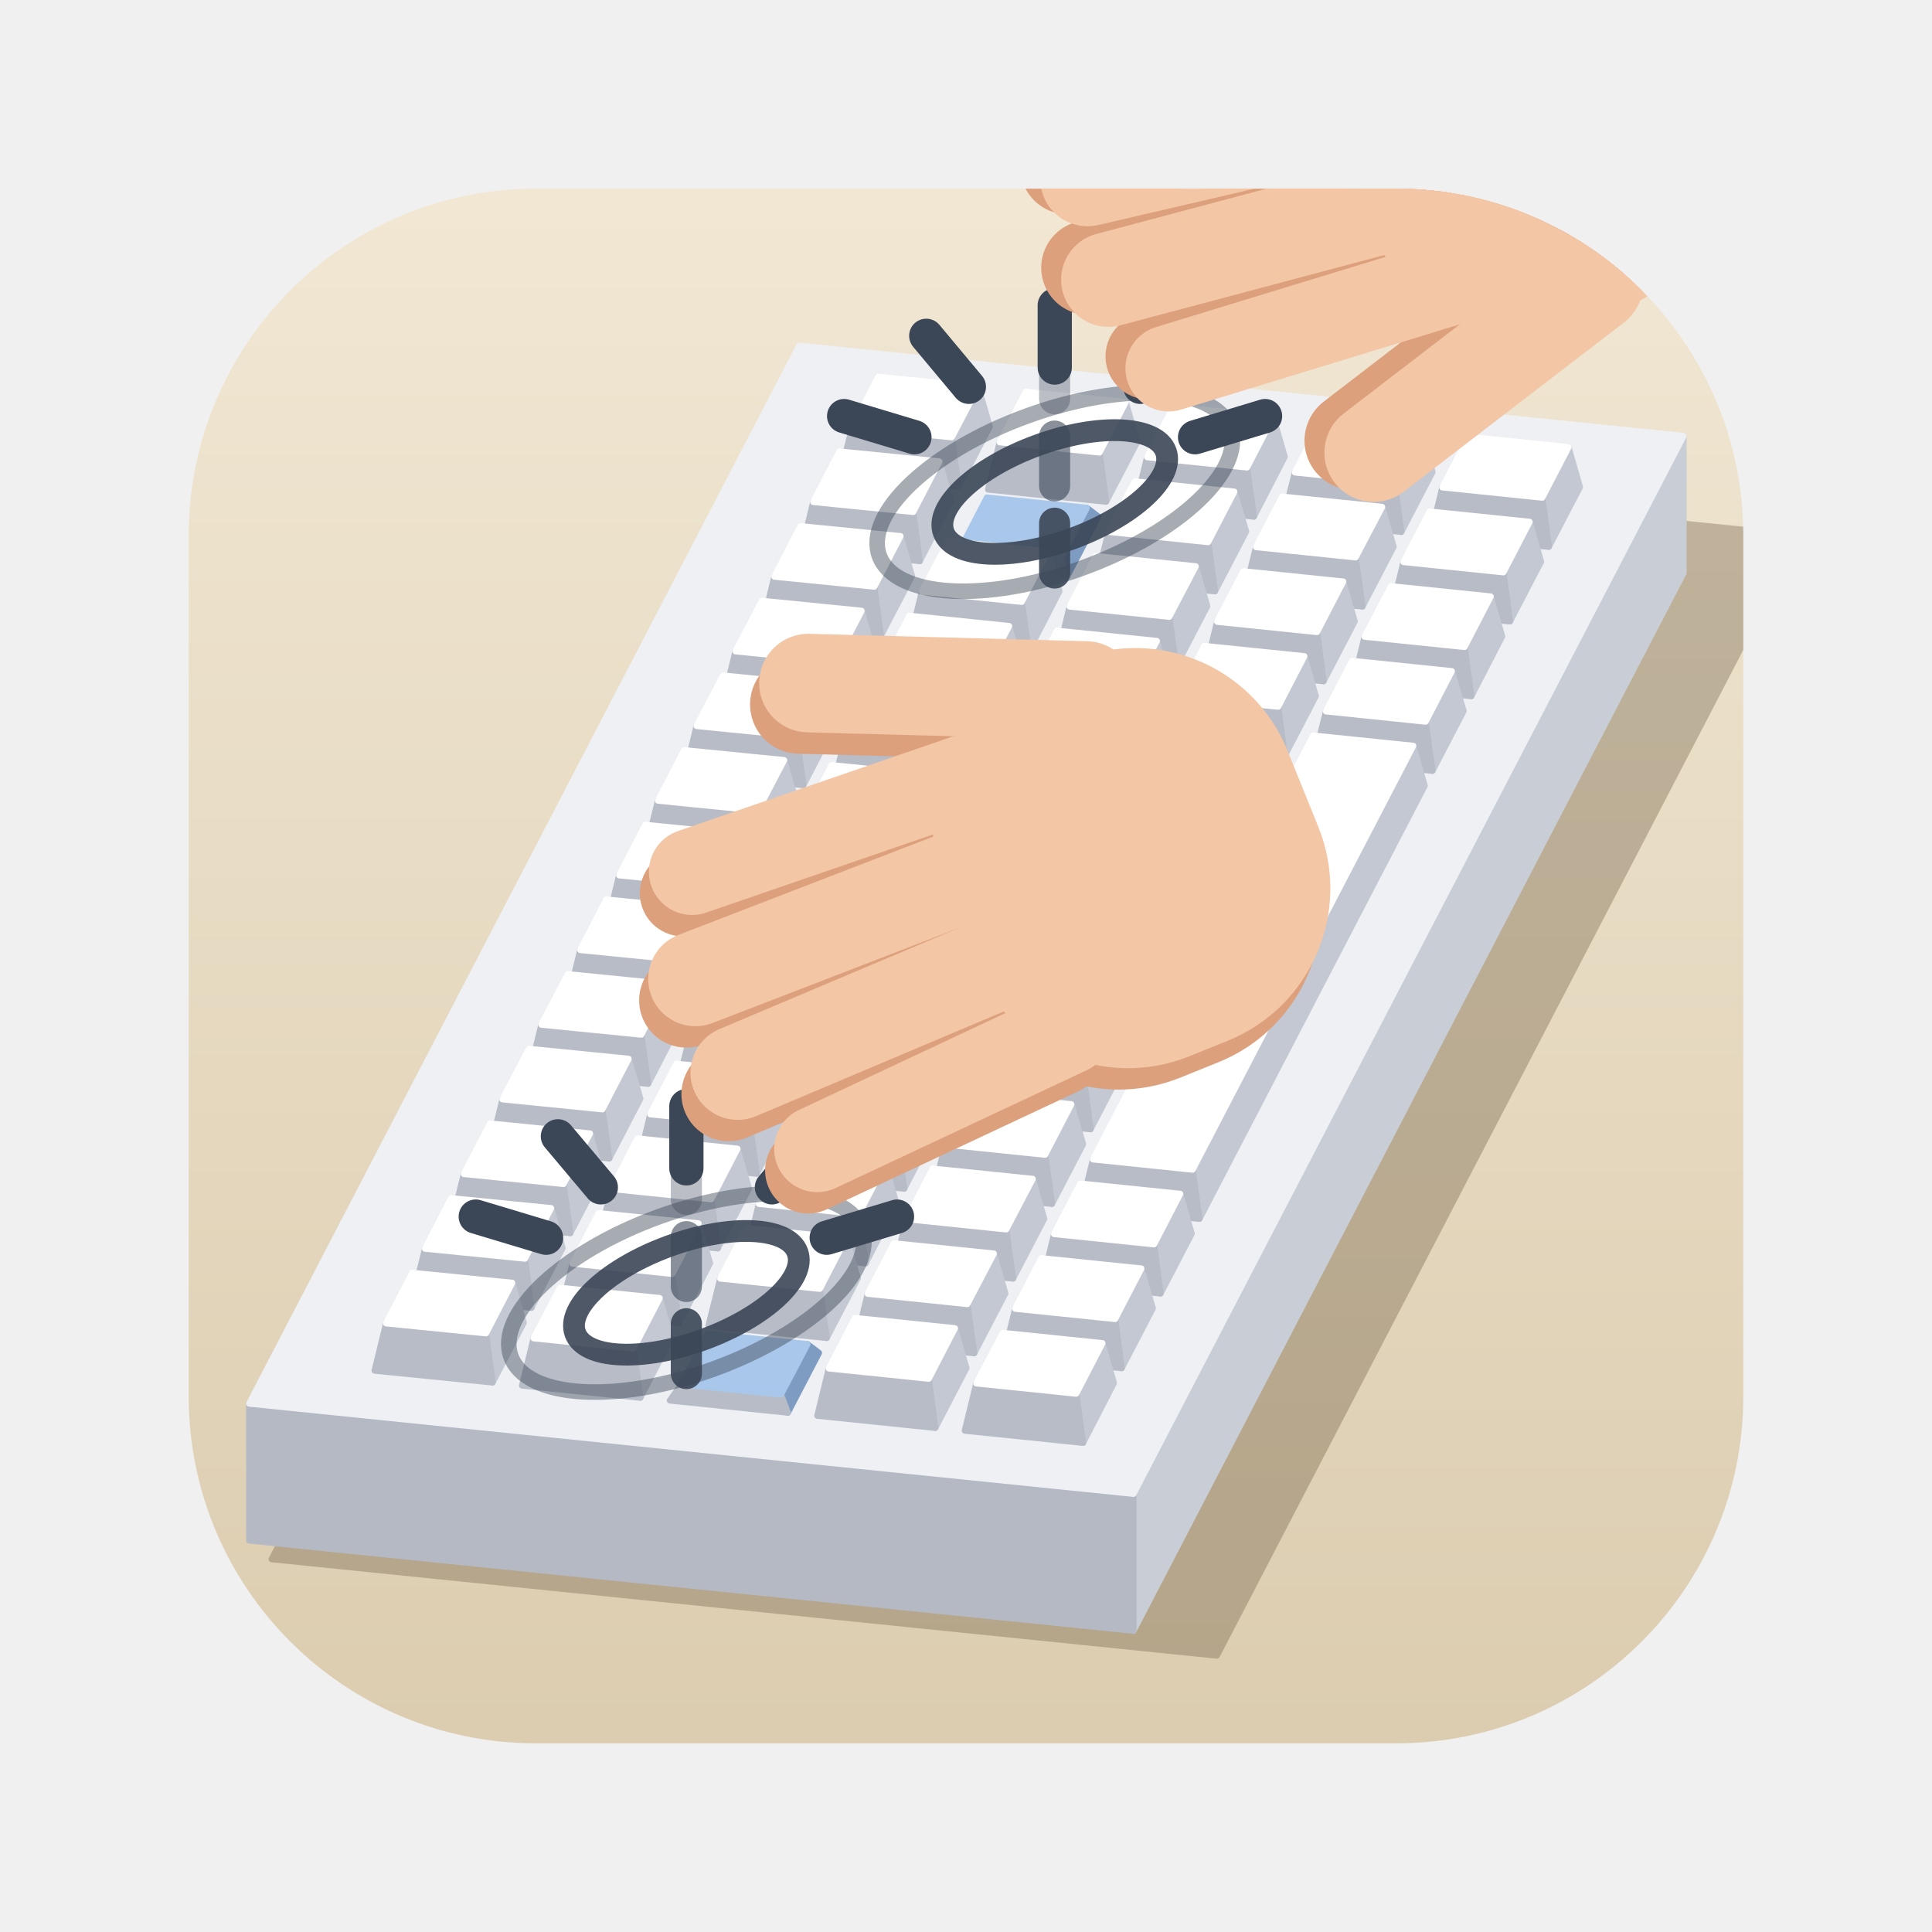
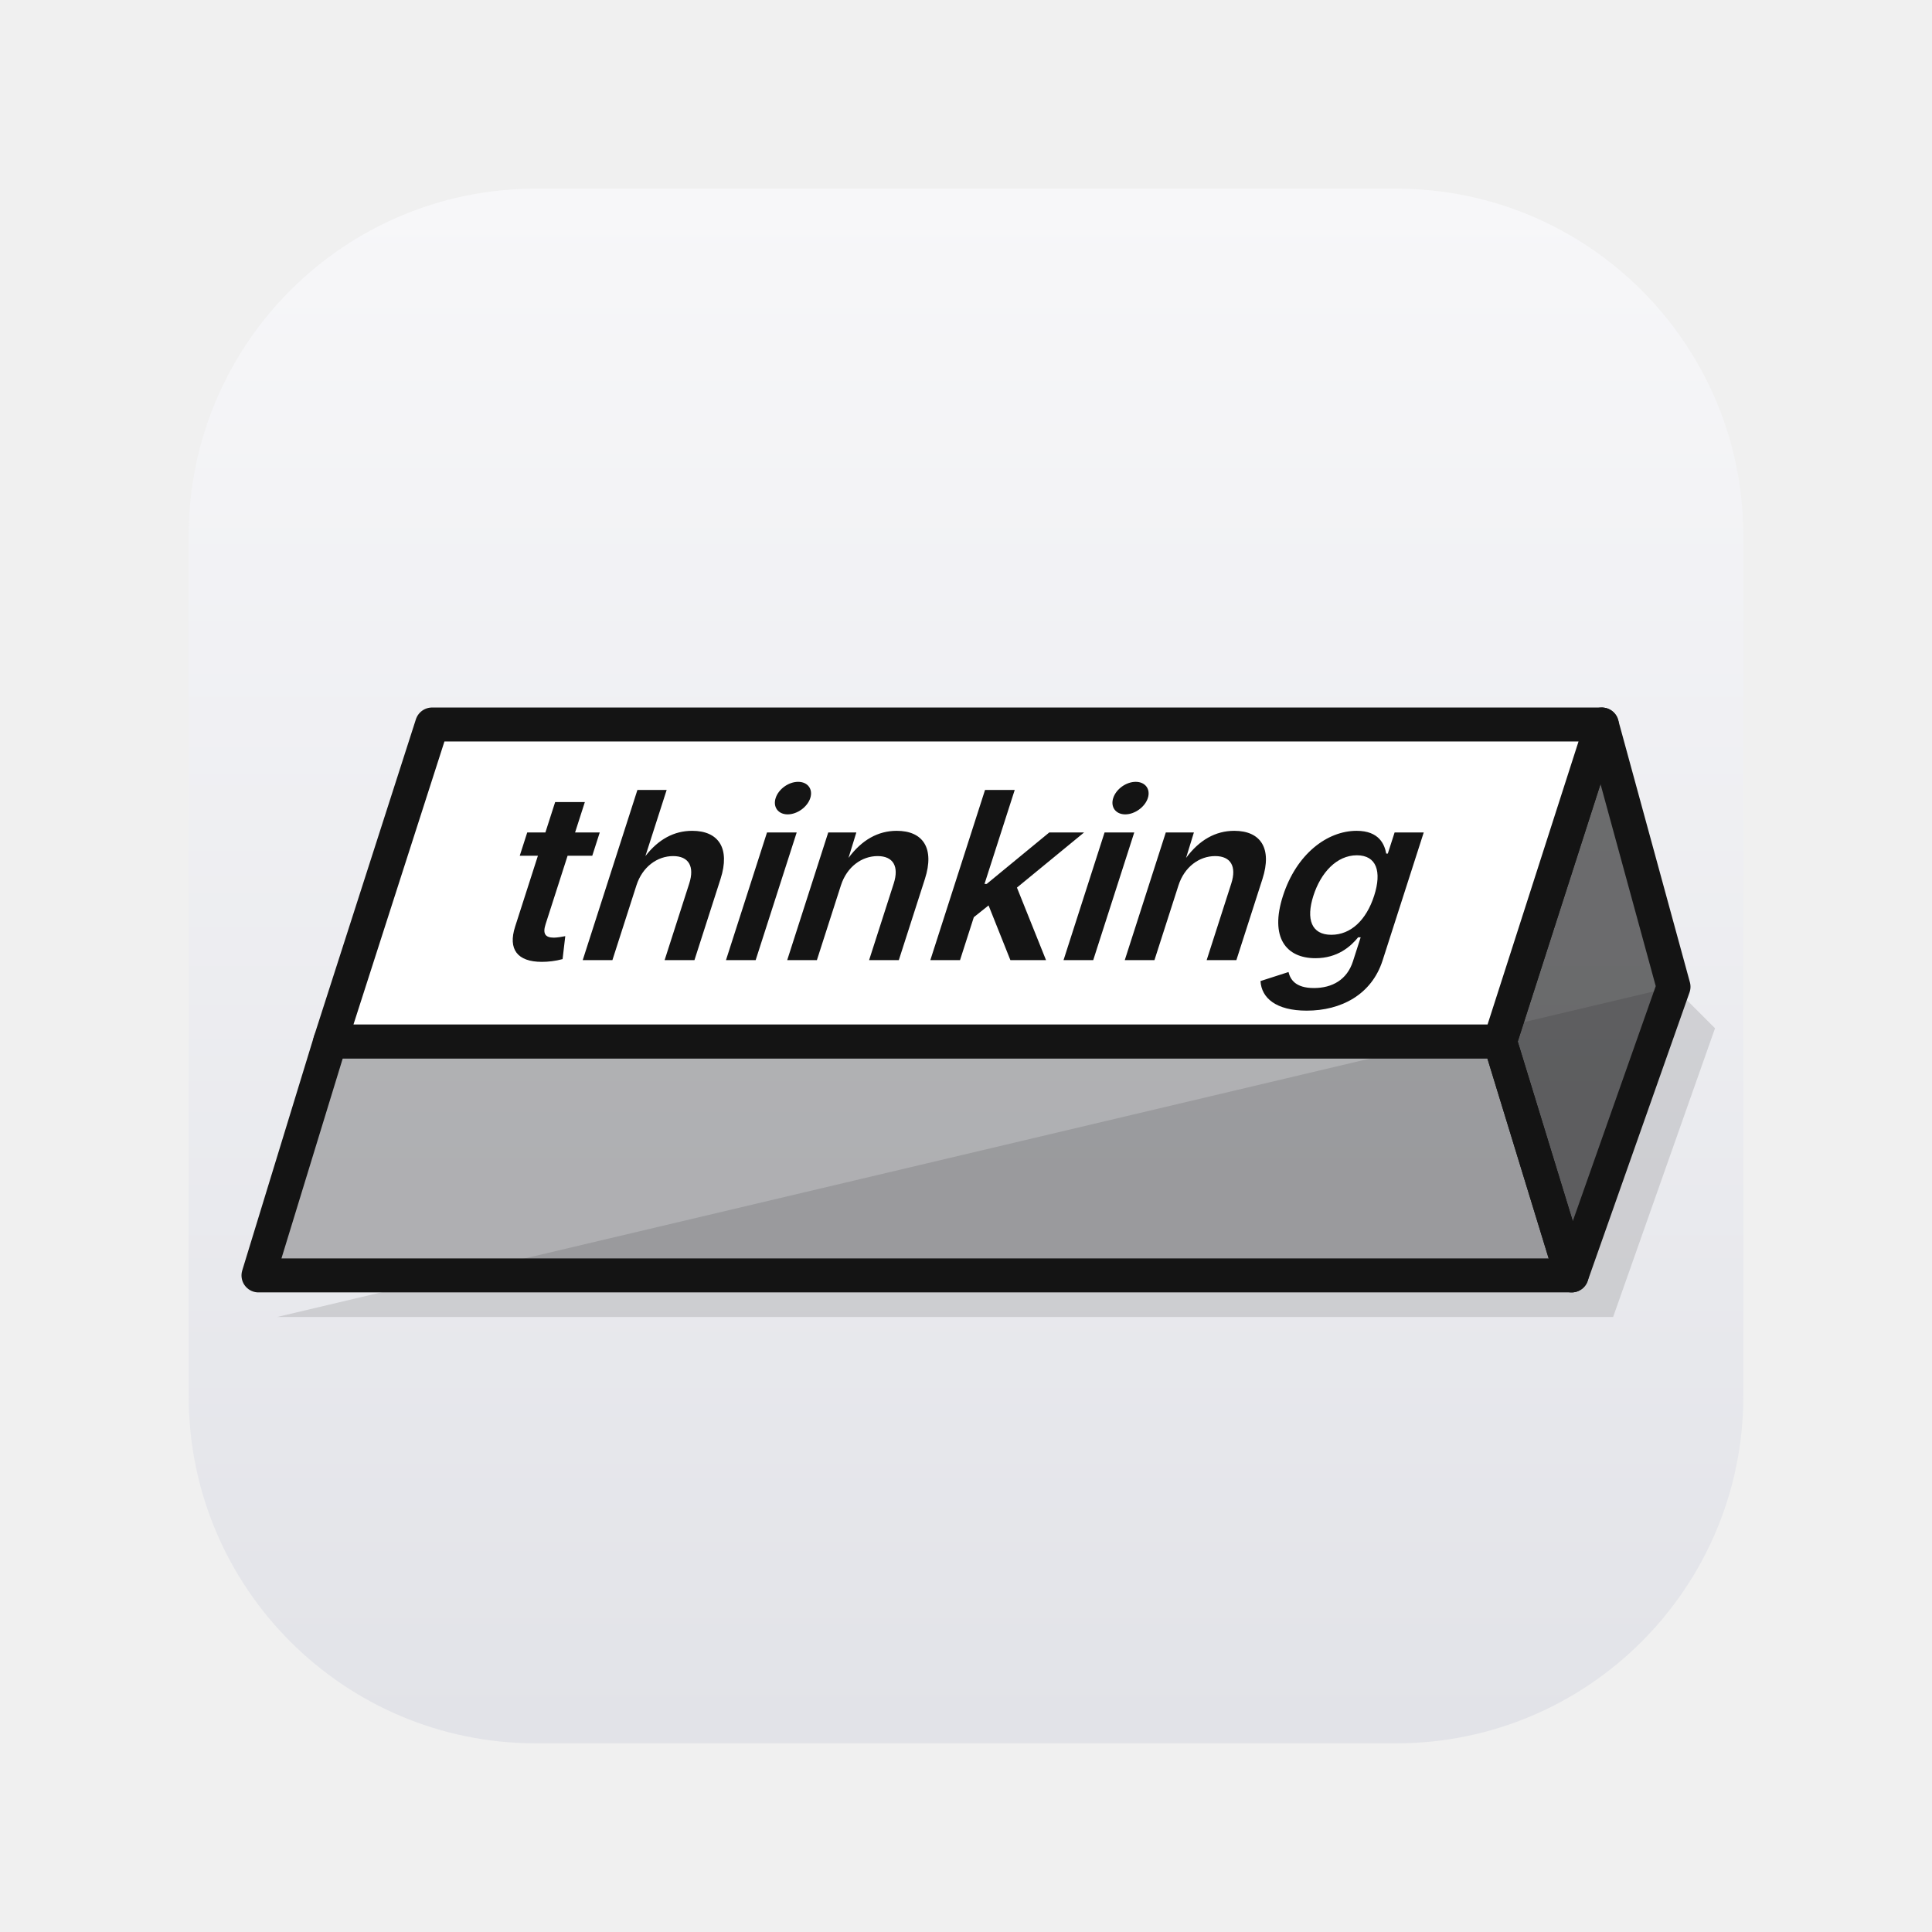
<svg xmlns="http://www.w3.org/2000/svg" viewBox="0 0 1024 1024" width="1024" height="1024">
  <defs>
    <linearGradient id="bg" x1="0" y1="0" x2="0" y2="1">
-       <stop offset="0" stop-color="#F1E7D3" />
-       <stop offset="1" stop-color="#DCCDB0" />
+       <stop offset="0" stop-color="#F7F7F9" />
+       <stop offset="1" stop-color="#E2E3E8" />
    </linearGradient>
    <clipPath id="sq">
      <rect x="100" y="100" width="824" height="824" rx="184" />
    </clipPath>
  </defs>
  <rect x="100" y="100" width="824" height="824" rx="184" fill="url(#bg)" />
  <g clip-path="url(#sq)">
-     <g transform="translate(-454.6 -454.9) scale(1.649)">
-       <polygon points="666.8,808.0 854.0,448.0 550.2,417.0 363.0,777.0" fill="#6B5A3E" stroke="#6B5A3E" stroke-width="2" stroke-linejoin="round" opacity="0.35" />
-       <polygon points="640.0,800.0 816.8,460.0 816.8,416.0 640.0,756.0" fill="#C9CDD6" stroke="#C9CDD6" stroke-width="2" stroke-linejoin="round" />
-       <polygon points="640.0,800.0 355.8,771.0 355.8,727.0 640.0,756.0" fill="#B4B9C4" stroke="#B4B9C4" stroke-width="2" stroke-linejoin="round" />
-       <polygon points="640.0,756.0 816.8,416.0 532.6,387.0 355.8,727.0" fill="#EEF0F4" stroke="#EEF0F4" stroke-width="2" stroke-linejoin="round" />
-       <polygon points="583.8,432.2 593.8,413.0 590.1,400.2 581.6,416.4" fill="#C3C8D2" stroke="#C3C8D2" stroke-width="2" stroke-linejoin="round" />
-       <polygon points="583.8,432.2 545.8,428.4 549.6,413.2 581.6,416.4" fill="#B7BCC7" stroke="#B7BCC7" stroke-width="2" stroke-linejoin="round" />
-       <polygon points="581.6,416.4 590.1,400.2 558.0,397.0 549.6,413.2" fill="#FFFFFF" stroke="#FFFFFF" stroke-width="2" stroke-linejoin="round" />
-       <polygon points="631.2,437.1 641.2,417.9 637.5,405.1 629.1,421.3" fill="#C3C8D2" stroke="#C3C8D2" stroke-width="2" stroke-linejoin="round" />
-       <polygon points="631.2,437.1 593.3,433.2 597.0,418.0 629.1,421.3" fill="#B7BCC7" stroke="#B7BCC7" stroke-width="2" stroke-linejoin="round" />
-       <polygon points="629.1,421.3 637.5,405.1 605.4,401.8 597.0,418.0" fill="#FFFFFF" stroke="#FFFFFF" stroke-width="2" stroke-linejoin="round" />
-       <polygon points="678.7,441.9 688.6,422.7 684.9,409.9 676.5,426.1" fill="#C3C8D2" stroke="#C3C8D2" stroke-width="2" stroke-linejoin="round" />
-       <polygon points="678.7,441.9 640.7,438.0 644.4,422.8 676.5,426.1" fill="#B7BCC7" stroke="#B7BCC7" stroke-width="2" stroke-linejoin="round" />
-       <polygon points="676.5,426.1 684.9,409.9 652.9,406.6 644.4,422.8" fill="#FFFFFF" stroke="#FFFFFF" stroke-width="2" stroke-linejoin="round" />
-       <polygon points="726.1,446.8 736.1,427.6 732.4,414.8 723.9,431.0" fill="#C3C8D2" stroke="#C3C8D2" stroke-width="2" stroke-linejoin="round" />
-       <polygon points="726.1,446.8 688.1,442.9 691.9,427.7 723.9,431.0" fill="#B7BCC7" stroke="#B7BCC7" stroke-width="2" stroke-linejoin="round" />
-       <polygon points="723.9,431.0 732.4,414.8 700.3,411.5 691.9,427.7" fill="#FFFFFF" stroke="#FFFFFF" stroke-width="2" stroke-linejoin="round" />
-       <polygon points="773.5,451.6 783.5,432.4 779.8,419.6 771.4,435.8" fill="#C3C8D2" stroke="#C3C8D2" stroke-width="2" stroke-linejoin="round" />
-       <polygon points="773.5,451.6 735.6,447.7 739.3,432.5 771.4,435.8" fill="#B7BCC7" stroke="#B7BCC7" stroke-width="2" stroke-linejoin="round" />
-       <polygon points="771.4,435.8 779.8,419.6 747.7,416.3 739.3,432.5" fill="#FFFFFF" stroke="#FFFFFF" stroke-width="2" stroke-linejoin="round" />
-       <polygon points="571.3,456.2 581.3,437.0 577.6,424.2 569.2,440.4" fill="#C3C8D2" stroke="#C3C8D2" stroke-width="2" stroke-linejoin="round" />
-       <polygon points="571.3,456.2 533.4,452.4 537.1,437.2 569.2,440.4" fill="#B7BCC7" stroke="#B7BCC7" stroke-width="2" stroke-linejoin="round" />
-       <polygon points="569.2,440.4 577.6,424.2 545.5,421.0 537.1,437.2" fill="#FFFFFF" stroke="#FFFFFF" stroke-width="2" stroke-linejoin="round" />
-       <polygon points="618.7,461.1 628.7,441.9 625.0,439.1 616.6,455.3" fill="#7E9CC2" stroke="#7E9CC2" stroke-width="2" stroke-linejoin="round" />
-       <polygon points="618.7,461.1 580.8,457.2 584.5,452.0 616.6,455.3" fill="#B7BCC7" stroke="#B7BCC7" stroke-width="2" stroke-linejoin="round" />
-       <polygon points="616.6,455.3 625.0,439.1 592.9,435.8 584.5,452.0" fill="#A9C7EA" stroke="#A9C7EA" stroke-width="2" stroke-linejoin="round" />
-       <polygon points="666.2,465.9 676.2,446.7 672.4,433.9 664.0,450.1" fill="#C3C8D2" stroke="#C3C8D2" stroke-width="2" stroke-linejoin="round" />
-       <polygon points="666.2,465.9 628.2,462.0 632.0,446.8 664.0,450.1" fill="#B7BCC7" stroke="#B7BCC7" stroke-width="2" stroke-linejoin="round" />
-       <polygon points="664.0,450.1 672.4,433.9 640.4,430.6 632.0,446.8" fill="#FFFFFF" stroke="#FFFFFF" stroke-width="2" stroke-linejoin="round" />
-       <polygon points="713.6,470.8 723.6,451.6 719.9,438.8 711.4,455.0" fill="#C3C8D2" stroke="#C3C8D2" stroke-width="2" stroke-linejoin="round" />
-       <polygon points="713.6,470.8 675.7,466.9 679.4,451.7 711.4,455.0" fill="#B7BCC7" stroke="#B7BCC7" stroke-width="2" stroke-linejoin="round" />
-       <polygon points="711.4,455.0 719.9,438.8 687.8,435.5 679.4,451.7" fill="#FFFFFF" stroke="#FFFFFF" stroke-width="2" stroke-linejoin="round" />
-       <polygon points="761.0,475.6 771.0,456.4 767.3,443.6 758.9,459.8" fill="#C3C8D2" stroke="#C3C8D2" stroke-width="2" stroke-linejoin="round" />
-       <polygon points="761.0,475.6 723.1,471.7 726.8,456.5 758.9,459.8" fill="#B7BCC7" stroke="#B7BCC7" stroke-width="2" stroke-linejoin="round" />
-       <polygon points="758.9,459.8 767.3,443.6 735.2,440.3 726.8,456.5" fill="#FFFFFF" stroke="#FFFFFF" stroke-width="2" stroke-linejoin="round" />
-       <polygon points="558.8,480.2 568.8,461.0 565.1,448.2 556.7,464.4" fill="#C3C8D2" stroke="#C3C8D2" stroke-width="2" stroke-linejoin="round" />
-       <polygon points="558.8,480.2 520.9,476.4 524.6,461.2 556.7,464.4" fill="#B7BCC7" stroke="#B7BCC7" stroke-width="2" stroke-linejoin="round" />
-       <polygon points="556.7,464.4 565.1,448.2 533.0,445.0 524.6,461.2" fill="#FFFFFF" stroke="#FFFFFF" stroke-width="2" stroke-linejoin="round" />
-       <polygon points="606.3,485.1 616.2,465.9 612.5,453.1 604.1,469.3" fill="#C3C8D2" stroke="#C3C8D2" stroke-width="2" stroke-linejoin="round" />
-       <polygon points="606.3,485.1 568.3,481.2 572.0,466.0 604.1,469.3" fill="#B7BCC7" stroke="#B7BCC7" stroke-width="2" stroke-linejoin="round" />
-       <polygon points="604.1,469.3 612.5,453.1 580.5,449.8 572.0,466.0" fill="#FFFFFF" stroke="#FFFFFF" stroke-width="2" stroke-linejoin="round" />
-       <polygon points="653.7,489.9 663.7,470.7 660.0,457.9 651.5,474.1" fill="#C3C8D2" stroke="#C3C8D2" stroke-width="2" stroke-linejoin="round" />
-       <polygon points="653.7,489.9 615.8,486.0 619.5,470.8 651.5,474.1" fill="#B7BCC7" stroke="#B7BCC7" stroke-width="2" stroke-linejoin="round" />
-       <polygon points="651.5,474.1 660.0,457.9 627.9,454.6 619.5,470.8" fill="#FFFFFF" stroke="#FFFFFF" stroke-width="2" stroke-linejoin="round" />
-       <polygon points="701.1,494.8 711.1,475.6 707.4,462.8 699.0,479.0" fill="#C3C8D2" stroke="#C3C8D2" stroke-width="2" stroke-linejoin="round" />
-       <polygon points="701.1,494.8 663.2,490.9 666.9,475.7 699.0,479.0" fill="#B7BCC7" stroke="#B7BCC7" stroke-width="2" stroke-linejoin="round" />
-       <polygon points="699.0,479.0 707.4,462.8 675.3,459.5 666.9,475.7" fill="#FFFFFF" stroke="#FFFFFF" stroke-width="2" stroke-linejoin="round" />
-       <polygon points="748.6,499.6 758.5,480.4 754.8,467.6 746.4,483.8" fill="#C3C8D2" stroke="#C3C8D2" stroke-width="2" stroke-linejoin="round" />
-       <polygon points="748.6,499.6 710.6,495.7 714.3,480.5 746.4,483.8" fill="#B7BCC7" stroke="#B7BCC7" stroke-width="2" stroke-linejoin="round" />
-       <polygon points="746.4,483.8 754.8,467.6 722.8,464.3 714.3,480.5" fill="#FFFFFF" stroke="#FFFFFF" stroke-width="2" stroke-linejoin="round" />
-       <polygon points="546.4,504.2 556.3,485.0 552.6,472.2 544.2,488.4" fill="#C3C8D2" stroke="#C3C8D2" stroke-width="2" stroke-linejoin="round" />
-       <polygon points="546.4,504.2 508.4,500.4 512.1,485.2 544.2,488.4" fill="#B7BCC7" stroke="#B7BCC7" stroke-width="2" stroke-linejoin="round" />
-       <polygon points="544.2,488.4 552.6,472.2 520.6,469.0 512.1,485.2" fill="#FFFFFF" stroke="#FFFFFF" stroke-width="2" stroke-linejoin="round" />
-       <polygon points="593.8,509.1 603.8,489.9 600.0,477.1 591.6,493.3" fill="#C3C8D2" stroke="#C3C8D2" stroke-width="2" stroke-linejoin="round" />
-       <polygon points="593.8,509.1 555.8,505.2 559.6,490.0 591.6,493.3" fill="#B7BCC7" stroke="#B7BCC7" stroke-width="2" stroke-linejoin="round" />
-       <polygon points="591.6,493.3 600.0,477.1 568.0,473.8 559.6,490.0" fill="#FFFFFF" stroke="#FFFFFF" stroke-width="2" stroke-linejoin="round" />
-       <polygon points="641.2,513.9 651.2,494.7 647.5,481.9 639.1,498.1" fill="#C3C8D2" stroke="#C3C8D2" stroke-width="2" stroke-linejoin="round" />
-       <polygon points="641.2,513.9 603.3,510.0 607.0,494.8 639.1,498.1" fill="#B7BCC7" stroke="#B7BCC7" stroke-width="2" stroke-linejoin="round" />
-       <polygon points="639.1,498.1 647.5,481.9 615.4,478.6 607.0,494.8" fill="#FFFFFF" stroke="#FFFFFF" stroke-width="2" stroke-linejoin="round" />
-       <polygon points="688.6,518.8 698.6,499.6 694.9,486.8 686.5,503.0" fill="#C3C8D2" stroke="#C3C8D2" stroke-width="2" stroke-linejoin="round" />
-       <polygon points="688.6,518.8 650.7,514.9 654.4,499.7 686.5,503.0" fill="#B7BCC7" stroke="#B7BCC7" stroke-width="2" stroke-linejoin="round" />
-       <polygon points="686.5,503.0 694.9,486.8 662.8,483.5 654.4,499.7" fill="#FFFFFF" stroke="#FFFFFF" stroke-width="2" stroke-linejoin="round" />
-       <polygon points="736.1,523.6 746.1,504.4 742.3,491.6 733.9,507.8" fill="#C3C8D2" stroke="#C3C8D2" stroke-width="2" stroke-linejoin="round" />
-       <polygon points="736.1,523.6 698.1,519.7 701.9,504.5 733.9,507.8" fill="#B7BCC7" stroke="#B7BCC7" stroke-width="2" stroke-linejoin="round" />
-       <polygon points="733.9,507.8 742.3,491.6 710.3,488.3 701.9,504.5" fill="#FFFFFF" stroke="#FFFFFF" stroke-width="2" stroke-linejoin="round" />
-       <polygon points="533.9,528.2 543.9,509.0 540.1,496.2 531.7,512.4" fill="#C3C8D2" stroke="#C3C8D2" stroke-width="2" stroke-linejoin="round" />
-       <polygon points="533.9,528.2 495.9,524.4 499.6,509.2 531.7,512.4" fill="#B7BCC7" stroke="#B7BCC7" stroke-width="2" stroke-linejoin="round" />
-       <polygon points="531.7,512.4 540.1,496.2 508.1,493.0 499.6,509.2" fill="#FFFFFF" stroke="#FFFFFF" stroke-width="2" stroke-linejoin="round" />
-       <polygon points="581.3,533.1 591.3,513.9 587.6,501.1 579.1,517.3" fill="#C3C8D2" stroke="#C3C8D2" stroke-width="2" stroke-linejoin="round" />
-       <polygon points="581.3,533.1 543.4,529.2 547.1,514.0 579.1,517.3" fill="#B7BCC7" stroke="#B7BCC7" stroke-width="2" stroke-linejoin="round" />
-       <polygon points="579.1,517.3 587.6,501.1 555.5,497.8 547.1,514.0" fill="#FFFFFF" stroke="#FFFFFF" stroke-width="2" stroke-linejoin="round" />
-       <polygon points="628.7,537.9 638.7,518.7 635.0,505.9 626.6,522.1" fill="#C3C8D2" stroke="#C3C8D2" stroke-width="2" stroke-linejoin="round" />
-       <polygon points="628.7,537.9 590.8,534.0 594.5,518.8 626.6,522.1" fill="#B7BCC7" stroke="#B7BCC7" stroke-width="2" stroke-linejoin="round" />
-       <polygon points="626.6,522.1 635.0,505.9 602.9,502.6 594.5,518.8" fill="#FFFFFF" stroke="#FFFFFF" stroke-width="2" stroke-linejoin="round" />
-       <polygon points="676.2,542.8 686.2,523.6 682.4,510.8 674.0,527.0" fill="#C3C8D2" stroke="#C3C8D2" stroke-width="2" stroke-linejoin="round" />
-       <polygon points="676.2,542.8 638.2,538.9 641.9,523.7 674.0,527.0" fill="#B7BCC7" stroke="#B7BCC7" stroke-width="2" stroke-linejoin="round" />
-       <polygon points="674.0,527.0 682.4,510.8 650.4,507.5 641.9,523.7" fill="#FFFFFF" stroke="#FFFFFF" stroke-width="2" stroke-linejoin="round" />
-       <polygon points="521.4,552.2 531.4,533.0 527.7,520.2 519.2,536.4" fill="#C3C8D2" stroke="#C3C8D2" stroke-width="2" stroke-linejoin="round" />
-       <polygon points="521.4,552.2 483.4,548.4 487.2,533.2 519.2,536.4" fill="#B7BCC7" stroke="#B7BCC7" stroke-width="2" stroke-linejoin="round" />
-       <polygon points="519.2,536.4 527.7,520.2 495.6,517.0 487.2,533.2" fill="#FFFFFF" stroke="#FFFFFF" stroke-width="2" stroke-linejoin="round" />
-       <polygon points="568.8,557.1 578.8,537.9 575.1,525.1 566.7,541.3" fill="#C3C8D2" stroke="#C3C8D2" stroke-width="2" stroke-linejoin="round" />
-       <polygon points="568.8,557.1 530.9,553.2 534.6,538.0 566.7,541.3" fill="#B7BCC7" stroke="#B7BCC7" stroke-width="2" stroke-linejoin="round" />
-       <polygon points="566.7,541.3 575.1,525.1 543.0,521.8 534.6,538.0" fill="#FFFFFF" stroke="#FFFFFF" stroke-width="2" stroke-linejoin="round" />
-       <polygon points="616.3,561.9 626.2,542.7 622.5,529.9 614.1,546.1" fill="#C3C8D2" stroke="#C3C8D2" stroke-width="2" stroke-linejoin="round" />
-       <polygon points="616.3,561.9 578.3,558.0 582.0,542.8 614.1,546.1" fill="#B7BCC7" stroke="#B7BCC7" stroke-width="2" stroke-linejoin="round" />
-       <polygon points="614.1,546.1 622.5,529.9 590.5,526.6 582.0,542.8" fill="#FFFFFF" stroke="#FFFFFF" stroke-width="2" stroke-linejoin="round" />
-       <polygon points="663.7,566.8 673.7,547.6 670.0,534.8 661.5,551.0" fill="#C3C8D2" stroke="#C3C8D2" stroke-width="2" stroke-linejoin="round" />
-       <polygon points="663.7,566.8 625.7,562.9 629.5,547.7 661.5,551.0" fill="#B7BCC7" stroke="#B7BCC7" stroke-width="2" stroke-linejoin="round" />
-       <polygon points="661.5,551.0 670.0,534.8 637.9,531.5 629.5,547.7" fill="#FFFFFF" stroke="#FFFFFF" stroke-width="2" stroke-linejoin="round" />
-       <polygon points="508.9,576.2 518.9,557.0 515.2,544.2 506.8,560.4" fill="#C3C8D2" stroke="#C3C8D2" stroke-width="2" stroke-linejoin="round" />
-       <polygon points="508.9,576.2 471.0,572.4 474.7,557.2 506.8,560.4" fill="#B7BCC7" stroke="#B7BCC7" stroke-width="2" stroke-linejoin="round" />
-       <polygon points="506.8,560.4 515.2,544.2 483.1,541.0 474.7,557.2" fill="#FFFFFF" stroke="#FFFFFF" stroke-width="2" stroke-linejoin="round" />
-       <polygon points="556.3,581.1 566.3,561.9 562.6,549.1 554.2,565.3" fill="#C3C8D2" stroke="#C3C8D2" stroke-width="2" stroke-linejoin="round" />
-       <polygon points="556.3,581.1 518.4,577.2 522.1,562.0 554.2,565.3" fill="#B7BCC7" stroke="#B7BCC7" stroke-width="2" stroke-linejoin="round" />
-       <polygon points="554.2,565.3 562.6,549.1 530.5,545.8 522.1,562.0" fill="#FFFFFF" stroke="#FFFFFF" stroke-width="2" stroke-linejoin="round" />
-       <polygon points="603.8,585.9 613.8,566.7 610.0,553.9 601.6,570.1" fill="#C3C8D2" stroke="#C3C8D2" stroke-width="2" stroke-linejoin="round" />
-       <polygon points="603.8,585.9 565.8,582.0 569.6,566.8 601.6,570.1" fill="#B7BCC7" stroke="#B7BCC7" stroke-width="2" stroke-linejoin="round" />
-       <polygon points="601.6,570.1 610.0,553.9 578.0,550.6 569.6,566.8" fill="#FFFFFF" stroke="#FFFFFF" stroke-width="2" stroke-linejoin="round" />
-       <polygon points="651.2,590.8 661.2,571.6 657.5,558.8 649.0,575.0" fill="#C3C8D2" stroke="#C3C8D2" stroke-width="2" stroke-linejoin="round" />
-       <polygon points="651.2,590.8 613.3,586.9 617.0,571.7 649.0,575.0" fill="#B7BCC7" stroke="#B7BCC7" stroke-width="2" stroke-linejoin="round" />
-       <polygon points="649.0,575.0 657.5,558.8 625.4,555.5 617.0,571.7" fill="#FFFFFF" stroke="#FFFFFF" stroke-width="2" stroke-linejoin="round" />
-       <polygon points="496.4,600.2 506.4,581.0 502.7,568.2 494.3,584.4" fill="#C3C8D2" stroke="#C3C8D2" stroke-width="2" stroke-linejoin="round" />
-       <polygon points="496.4,600.2 458.5,596.4 462.2,581.2 494.3,584.4" fill="#B7BCC7" stroke="#B7BCC7" stroke-width="2" stroke-linejoin="round" />
-       <polygon points="494.3,584.4 502.7,568.2 470.6,565.0 462.2,581.2" fill="#FFFFFF" stroke="#FFFFFF" stroke-width="2" stroke-linejoin="round" />
-       <polygon points="543.9,605.1 553.8,585.9 550.1,573.1 541.7,589.3" fill="#C3C8D2" stroke="#C3C8D2" stroke-width="2" stroke-linejoin="round" />
-       <polygon points="543.9,605.1 505.9,601.2 509.6,586.0 541.7,589.3" fill="#B7BCC7" stroke="#B7BCC7" stroke-width="2" stroke-linejoin="round" />
-       <polygon points="541.7,589.3 550.1,573.1 518.1,569.8 509.6,586.0" fill="#FFFFFF" stroke="#FFFFFF" stroke-width="2" stroke-linejoin="round" />
-       <polygon points="591.3,609.9 601.3,590.7 597.6,577.9 589.1,594.1" fill="#C3C8D2" stroke="#C3C8D2" stroke-width="2" stroke-linejoin="round" />
-       <polygon points="591.3,609.9 553.4,606.0 557.1,590.8 589.1,594.1" fill="#B7BCC7" stroke="#B7BCC7" stroke-width="2" stroke-linejoin="round" />
-       <polygon points="589.1,594.1 597.6,577.9 565.5,574.6 557.1,590.8" fill="#FFFFFF" stroke="#FFFFFF" stroke-width="2" stroke-linejoin="round" />
-       <polygon points="638.7,614.8 648.7,595.6 645.0,582.8 636.6,599.0" fill="#C3C8D2" stroke="#C3C8D2" stroke-width="2" stroke-linejoin="round" />
-       <polygon points="638.7,614.8 600.8,610.9 604.5,595.7 636.6,599.0" fill="#B7BCC7" stroke="#B7BCC7" stroke-width="2" stroke-linejoin="round" />
-       <polygon points="636.6,599.0 645.0,582.8 612.9,579.5 604.5,595.7" fill="#FFFFFF" stroke="#FFFFFF" stroke-width="2" stroke-linejoin="round" />
-       <polygon points="484.0,624.2 493.9,605.0 490.2,592.2 481.8,608.4" fill="#C3C8D2" stroke="#C3C8D2" stroke-width="2" stroke-linejoin="round" />
-       <polygon points="484.0,624.2 446.0,620.4 449.7,605.2 481.8,608.4" fill="#B7BCC7" stroke="#B7BCC7" stroke-width="2" stroke-linejoin="round" />
-       <polygon points="481.8,608.4 490.2,592.2 458.2,589.0 449.7,605.2" fill="#FFFFFF" stroke="#FFFFFF" stroke-width="2" stroke-linejoin="round" />
-       <polygon points="531.4,629.1 541.4,609.9 537.6,597.1 529.2,613.3" fill="#C3C8D2" stroke="#C3C8D2" stroke-width="2" stroke-linejoin="round" />
-       <polygon points="531.4,629.1 493.4,625.2 497.2,610.0 529.2,613.3" fill="#B7BCC7" stroke="#B7BCC7" stroke-width="2" stroke-linejoin="round" />
-       <polygon points="529.2,613.3 537.6,597.1 505.6,593.8 497.2,610.0" fill="#FFFFFF" stroke="#FFFFFF" stroke-width="2" stroke-linejoin="round" />
-       <polygon points="578.8,633.9 588.8,614.7 585.1,601.9 576.7,618.1" fill="#C3C8D2" stroke="#C3C8D2" stroke-width="2" stroke-linejoin="round" />
-       <polygon points="578.8,633.9 540.9,630.0 544.6,614.8 576.7,618.1" fill="#B7BCC7" stroke="#B7BCC7" stroke-width="2" stroke-linejoin="round" />
-       <polygon points="576.7,618.1 585.1,601.9 553.0,598.6 544.6,614.8" fill="#FFFFFF" stroke="#FFFFFF" stroke-width="2" stroke-linejoin="round" />
-       <polygon points="626.2,638.8 636.2,619.6 632.5,606.8 624.1,623.0" fill="#C3C8D2" stroke="#C3C8D2" stroke-width="2" stroke-linejoin="round" />
-       <polygon points="626.2,638.8 588.3,634.9 592.0,619.7 624.1,623.0" fill="#B7BCC7" stroke="#B7BCC7" stroke-width="2" stroke-linejoin="round" />
-       <polygon points="624.1,623.0 632.5,606.8 600.4,603.5 592.0,619.7" fill="#FFFFFF" stroke="#FFFFFF" stroke-width="2" stroke-linejoin="round" />
-       <polygon points="471.5,648.2 481.5,629.0 477.7,616.2 469.3,632.4" fill="#C3C8D2" stroke="#C3C8D2" stroke-width="2" stroke-linejoin="round" />
-       <polygon points="471.5,648.2 433.5,644.4 437.2,629.2 469.3,632.4" fill="#B7BCC7" stroke="#B7BCC7" stroke-width="2" stroke-linejoin="round" />
-       <polygon points="469.3,632.4 477.7,616.2 445.7,613.0 437.2,629.2" fill="#FFFFFF" stroke="#FFFFFF" stroke-width="2" stroke-linejoin="round" />
-       <polygon points="518.9,653.1 528.9,633.9 525.2,621.1 516.7,637.3" fill="#C3C8D2" stroke="#C3C8D2" stroke-width="2" stroke-linejoin="round" />
-       <polygon points="518.9,653.1 481.0,649.2 484.7,634.0 516.7,637.3" fill="#B7BCC7" stroke="#B7BCC7" stroke-width="2" stroke-linejoin="round" />
-       <polygon points="516.7,637.3 525.2,621.1 493.1,617.8 484.7,634.0" fill="#FFFFFF" stroke="#FFFFFF" stroke-width="2" stroke-linejoin="round" />
-       <polygon points="566.3,657.9 576.3,638.7 572.6,625.9 564.2,642.1" fill="#C3C8D2" stroke="#C3C8D2" stroke-width="2" stroke-linejoin="round" />
-       <polygon points="566.3,657.9 528.4,654.0 532.1,638.8 564.2,642.1" fill="#B7BCC7" stroke="#B7BCC7" stroke-width="2" stroke-linejoin="round" />
-       <polygon points="564.2,642.1 572.6,625.9 540.5,622.6 532.1,638.8" fill="#FFFFFF" stroke="#FFFFFF" stroke-width="2" stroke-linejoin="round" />
-       <polygon points="613.8,662.8 623.8,643.6 620.0,630.8 611.6,647.0" fill="#C3C8D2" stroke="#C3C8D2" stroke-width="2" stroke-linejoin="round" />
-       <polygon points="613.8,662.8 575.8,658.9 579.5,643.7 611.6,647.0" fill="#B7BCC7" stroke="#B7BCC7" stroke-width="2" stroke-linejoin="round" />
-       <polygon points="611.6,647.0 620.0,630.8 588.0,627.5 579.5,643.7" fill="#FFFFFF" stroke="#FFFFFF" stroke-width="2" stroke-linejoin="round" />
-       <polygon points="661.2,667.6 733.6,528.4 729.9,515.6 659.0,651.8" fill="#C3C8D2" stroke="#C3C8D2" stroke-width="2" stroke-linejoin="round" />
-       <polygon points="661.2,667.6 623.3,663.7 627.0,648.5 659.0,651.8" fill="#B7BCC7" stroke="#B7BCC7" stroke-width="2" stroke-linejoin="round" />
-       <polygon points="659.0,651.8 729.9,515.6 697.8,512.3 627.0,648.5" fill="#FFFFFF" stroke="#FFFFFF" stroke-width="2" stroke-linejoin="round" />
-       <polygon points="459.0,672.2 469.0,653.0 465.3,640.2 456.8,656.4" fill="#C3C8D2" stroke="#C3C8D2" stroke-width="2" stroke-linejoin="round" />
-       <polygon points="459.0,672.2 421.0,668.4 424.8,653.2 456.8,656.4" fill="#B7BCC7" stroke="#B7BCC7" stroke-width="2" stroke-linejoin="round" />
-       <polygon points="456.8,656.4 465.3,640.2 433.2,637.0 424.8,653.2" fill="#FFFFFF" stroke="#FFFFFF" stroke-width="2" stroke-linejoin="round" />
-       <polygon points="506.4,677.1 516.4,657.9 512.7,645.1 504.3,661.3" fill="#C3C8D2" stroke="#C3C8D2" stroke-width="2" stroke-linejoin="round" />
-       <polygon points="506.4,677.1 468.5,673.2 472.2,658.0 504.3,661.3" fill="#B7BCC7" stroke="#B7BCC7" stroke-width="2" stroke-linejoin="round" />
-       <polygon points="504.3,661.3 512.7,645.1 480.6,641.8 472.2,658.0" fill="#FFFFFF" stroke="#FFFFFF" stroke-width="2" stroke-linejoin="round" />
-       <polygon points="553.9,681.9 563.8,662.7 560.1,649.9 551.7,666.1" fill="#C3C8D2" stroke="#C3C8D2" stroke-width="2" stroke-linejoin="round" />
-       <polygon points="553.9,681.9 515.9,678.0 519.6,662.8 551.7,666.1" fill="#B7BCC7" stroke="#B7BCC7" stroke-width="2" stroke-linejoin="round" />
-       <polygon points="551.7,666.1 560.1,649.9 528.1,646.6 519.6,662.8" fill="#FFFFFF" stroke="#FFFFFF" stroke-width="2" stroke-linejoin="round" />
-       <polygon points="601.3,686.8 611.3,667.6 607.6,654.8 599.1,671.0" fill="#C3C8D2" stroke="#C3C8D2" stroke-width="2" stroke-linejoin="round" />
-       <polygon points="601.3,686.8 563.3,682.9 567.1,667.7 599.1,671.0" fill="#B7BCC7" stroke="#B7BCC7" stroke-width="2" stroke-linejoin="round" />
-       <polygon points="599.1,671.0 607.6,654.8 575.5,651.5 567.1,667.7" fill="#FFFFFF" stroke="#FFFFFF" stroke-width="2" stroke-linejoin="round" />
-       <polygon points="648.7,691.6 658.7,672.4 655.0,659.6 646.6,675.8" fill="#C3C8D2" stroke="#C3C8D2" stroke-width="2" stroke-linejoin="round" />
-       <polygon points="648.7,691.6 610.8,687.7 614.5,672.5 646.6,675.8" fill="#B7BCC7" stroke="#B7BCC7" stroke-width="2" stroke-linejoin="round" />
-       <polygon points="646.6,675.8 655.0,659.6 622.9,656.3 614.5,672.5" fill="#FFFFFF" stroke="#FFFFFF" stroke-width="2" stroke-linejoin="round" />
-       <polygon points="446.5,696.2 456.5,677.0 452.8,664.2 444.4,680.4" fill="#C3C8D2" stroke="#C3C8D2" stroke-width="2" stroke-linejoin="round" />
-       <polygon points="446.5,696.2 408.6,692.4 412.3,677.2 444.4,680.4" fill="#B7BCC7" stroke="#B7BCC7" stroke-width="2" stroke-linejoin="round" />
-       <polygon points="444.4,680.4 452.8,664.2 420.7,661.0 412.3,677.2" fill="#FFFFFF" stroke="#FFFFFF" stroke-width="2" stroke-linejoin="round" />
-       <polygon points="493.9,701.1 503.9,681.9 500.2,669.1 491.8,685.3" fill="#C3C8D2" stroke="#C3C8D2" stroke-width="2" stroke-linejoin="round" />
-       <polygon points="493.9,701.1 456.0,697.2 459.7,682.0 491.8,685.3" fill="#B7BCC7" stroke="#B7BCC7" stroke-width="2" stroke-linejoin="round" />
-       <polygon points="491.8,685.3 500.2,669.1 468.1,665.8 459.7,682.0" fill="#FFFFFF" stroke="#FFFFFF" stroke-width="2" stroke-linejoin="round" />
-       <polygon points="541.4,705.9 551.4,686.7 547.6,673.9 539.2,690.1" fill="#C3C8D2" stroke="#C3C8D2" stroke-width="2" stroke-linejoin="round" />
-       <polygon points="541.4,705.9 503.4,702.0 507.2,686.8 539.2,690.1" fill="#B7BCC7" stroke="#B7BCC7" stroke-width="2" stroke-linejoin="round" />
-       <polygon points="539.2,690.1 547.6,673.9 515.6,670.6 507.2,686.8" fill="#FFFFFF" stroke="#FFFFFF" stroke-width="2" stroke-linejoin="round" />
-       <polygon points="588.8,710.8 598.8,691.6 595.1,678.8 586.6,695.0" fill="#C3C8D2" stroke="#C3C8D2" stroke-width="2" stroke-linejoin="round" />
-       <polygon points="588.8,710.8 550.9,706.9 554.6,691.7 586.6,695.0" fill="#B7BCC7" stroke="#B7BCC7" stroke-width="2" stroke-linejoin="round" />
-       <polygon points="586.6,695.0 595.1,678.8 563.0,675.5 554.6,691.7" fill="#FFFFFF" stroke="#FFFFFF" stroke-width="2" stroke-linejoin="round" />
-       <polygon points="636.2,715.6 646.2,696.4 642.5,683.6 634.1,699.8" fill="#C3C8D2" stroke="#C3C8D2" stroke-width="2" stroke-linejoin="round" />
-       <polygon points="636.2,715.6 598.3,711.7 602.0,696.5 634.1,699.8" fill="#B7BCC7" stroke="#B7BCC7" stroke-width="2" stroke-linejoin="round" />
-       <polygon points="634.1,699.8 642.5,683.6 610.4,680.3 602.0,696.5" fill="#FFFFFF" stroke="#FFFFFF" stroke-width="2" stroke-linejoin="round" />
-       <polygon points="434.0,720.2 444.0,701.0 440.3,688.2 431.9,704.4" fill="#C3C8D2" stroke="#C3C8D2" stroke-width="2" stroke-linejoin="round" />
-       <polygon points="434.0,720.2 396.1,716.4 399.8,701.2 431.9,704.4" fill="#B7BCC7" stroke="#B7BCC7" stroke-width="2" stroke-linejoin="round" />
-       <polygon points="431.9,704.4 440.3,688.2 408.2,685.0 399.8,701.2" fill="#FFFFFF" stroke="#FFFFFF" stroke-width="2" stroke-linejoin="round" />
-       <polygon points="481.5,725.1 491.4,705.9 487.7,693.1 479.3,709.3" fill="#C3C8D2" stroke="#C3C8D2" stroke-width="2" stroke-linejoin="round" />
-       <polygon points="481.5,725.1 443.5,721.2 447.2,706.0 479.3,709.3" fill="#B7BCC7" stroke="#B7BCC7" stroke-width="2" stroke-linejoin="round" />
-       <polygon points="479.3,709.3 487.7,693.1 455.7,689.8 447.2,706.0" fill="#FFFFFF" stroke="#FFFFFF" stroke-width="2" stroke-linejoin="round" />
-       <polygon points="528.9,729.9 538.9,710.7 535.2,707.9 526.7,724.1" fill="#7E9CC2" stroke="#7E9CC2" stroke-width="2" stroke-linejoin="round" />
-       <polygon points="528.9,729.9 491.0,726.0 494.7,720.8 526.7,724.1" fill="#B7BCC7" stroke="#B7BCC7" stroke-width="2" stroke-linejoin="round" />
-       <polygon points="526.7,724.1 535.2,707.9 503.1,704.6 494.7,720.8" fill="#A9C7EA" stroke="#A9C7EA" stroke-width="2" stroke-linejoin="round" />
-       <polygon points="576.3,734.8 586.3,715.6 582.6,702.8 574.2,719.0" fill="#C3C8D2" stroke="#C3C8D2" stroke-width="2" stroke-linejoin="round" />
-       <polygon points="576.3,734.8 538.4,730.9 542.1,715.7 574.2,719.0" fill="#B7BCC7" stroke="#B7BCC7" stroke-width="2" stroke-linejoin="round" />
-       <polygon points="574.2,719.0 582.6,702.8 550.5,699.5 542.1,715.7" fill="#FFFFFF" stroke="#FFFFFF" stroke-width="2" stroke-linejoin="round" />
-       <polygon points="623.8,739.6 633.7,720.4 630.0,707.6 621.6,723.8" fill="#C3C8D2" stroke="#C3C8D2" stroke-width="2" stroke-linejoin="round" />
-       <polygon points="623.8,739.6 585.8,735.7 589.5,720.5 621.6,723.8" fill="#B7BCC7" stroke="#B7BCC7" stroke-width="2" stroke-linejoin="round" />
-       <polygon points="621.6,723.8 630.0,707.6 598.0,704.3 589.5,720.5" fill="#FFFFFF" stroke="#FFFFFF" stroke-width="2" stroke-linejoin="round" />
-       <ellipse cx="614.7" cy="434.0" rx="38" ry="16" fill="none" stroke="#3B4656" stroke-width="7" opacity="0.9" transform="rotate(-20 614.7 434.0)" />
-       <ellipse cx="614.7" cy="434.0" rx="60" ry="26" fill="none" stroke="#3B4656" stroke-width="5" opacity="0.45" transform="rotate(-20 614.7 434.0)" />
-       <line x1="569.6" y1="416.4" x2="547.0" y2="409.6" stroke="#3B4656" stroke-width="11" stroke-linecap="round" />
-       <line x1="587.1" y1="400.2" x2="573.4" y2="383.8" stroke="#3B4656" stroke-width="11" stroke-linecap="round" />
-       <line x1="614.7" y1="394.0" x2="614.7" y2="374.0" stroke="#3B4656" stroke-width="11" stroke-linecap="round" />
-       <line x1="642.2" y1="400.2" x2="656.0" y2="383.8" stroke="#3B4656" stroke-width="11" stroke-linecap="round" />
-       <line x1="659.8" y1="416.4" x2="682.3" y2="409.6" stroke="#3B4656" stroke-width="11" stroke-linecap="round" />
-       <line x1="614.657" y1="388.038" x2="614.657" y2="404.038" stroke="#3B4656" stroke-width="10" stroke-linecap="round" opacity="0.35" />
-       <line x1="614.657" y1="416.038" x2="614.657" y2="432.038" stroke="#3B4656" stroke-width="10" stroke-linecap="round" opacity="0.6" />
-       <line x1="614.657" y1="444.038" x2="614.657" y2="460.038" stroke="#3B4656" stroke-width="10" stroke-linecap="round" opacity="0.9" />
-       <ellipse cx="496.3" cy="691.4" rx="38" ry="16" fill="none" stroke="#3B4656" stroke-width="7" opacity="0.9" transform="rotate(-20 496.3 691.4)" />
-       <ellipse cx="496.3" cy="691.4" rx="60" ry="26" fill="none" stroke="#3B4656" stroke-width="5" opacity="0.45" transform="rotate(-20 496.3 691.4)" />
-       <line x1="451.2" y1="673.7" x2="428.6" y2="666.9" stroke="#3B4656" stroke-width="11" stroke-linecap="round" />
-       <line x1="468.8" y1="657.5" x2="455.0" y2="641.1" stroke="#3B4656" stroke-width="11" stroke-linecap="round" />
-       <line x1="496.3" y1="651.4" x2="496.3" y2="631.4" stroke="#3B4656" stroke-width="11" stroke-linecap="round" />
-       <line x1="523.8" y1="657.5" x2="537.6" y2="641.1" stroke="#3B4656" stroke-width="11" stroke-linecap="round" />
-       <line x1="541.4" y1="673.7" x2="564.0" y2="666.9" stroke="#3B4656" stroke-width="11" stroke-linecap="round" />
-       <line x1="496.293" y1="645.353" x2="496.293" y2="661.353" stroke="#3B4656" stroke-width="10" stroke-linecap="round" opacity="0.35" />
-       <line x1="496.293" y1="673.353" x2="496.293" y2="689.353" stroke="#3B4656" stroke-width="10" stroke-linecap="round" opacity="0.6" />
-       <line x1="496.293" y1="701.353" x2="496.293" y2="717.353" stroke="#3B4656" stroke-width="10" stroke-linecap="round" opacity="0.9" />
-       <g transform="translate(633.7 348.3) rotate(76.0) scale(0.66 0.66)">
-         <line x1="-74.6" y1="-142" x2="-82" y2="-7.0" stroke="#DDA07C" stroke-width="42" stroke-linecap="round" />
-         <line x1="-30.5" y1="-142" x2="-33" y2="15.0" stroke="#DDA07C" stroke-width="46" stroke-linecap="round" />
-         <line x1="14.5" y1="-142" x2="17" y2="17.0" stroke="#DDA07C" stroke-width="46" stroke-linecap="round" />
-         <line x1="58.6" y1="-142" x2="66" y2="-1.0" stroke="#DDA07C" stroke-width="42" stroke-linecap="round" />
-         <line x1="76" y1="-212" x2="130" y2="-88" stroke="#DDA07C" stroke-width="48" stroke-linecap="round" />
-         <rect x="-108" y="-292" width="200" height="180" rx="80" fill="#DDA07C" />
-         <line x1="-66.6" y1="-150" x2="-74" y2="-15.0" stroke="#F3C6A5" stroke-width="42" stroke-linecap="round" />
-         <line x1="-22.5" y1="-150" x2="-25" y2="7.0" stroke="#F3C6A5" stroke-width="46" stroke-linecap="round" />
-         <line x1="22.5" y1="-150" x2="25" y2="9.0" stroke="#F3C6A5" stroke-width="46" stroke-linecap="round" />
-         <line x1="66.6" y1="-150" x2="74" y2="-9.0" stroke="#F3C6A5" stroke-width="42" stroke-linecap="round" />
-         <line x1="84" y1="-220" x2="138" y2="-96" stroke="#F3C6A5" stroke-width="48" stroke-linecap="round" />
-         <rect x="-100" y="-300" width="200" height="180" rx="80" fill="#F3C6A5" />
-       </g>
-       <g transform="translate(510.9 603.6) rotate(68.0) scale(-0.66 0.66)">
-         <line x1="-74.6" y1="-142" x2="-82" y2="-7.0" stroke="#DDA07C" stroke-width="42" stroke-linecap="round" />
-         <line x1="-30.5" y1="-142" x2="-33" y2="15.0" stroke="#DDA07C" stroke-width="46" stroke-linecap="round" />
-         <line x1="14.5" y1="-142" x2="17" y2="17.0" stroke="#DDA07C" stroke-width="46" stroke-linecap="round" />
-         <line x1="58.6" y1="-142" x2="66" y2="-1.0" stroke="#DDA07C" stroke-width="42" stroke-linecap="round" />
-         <line x1="76" y1="-212" x2="130" y2="-88" stroke="#DDA07C" stroke-width="48" stroke-linecap="round" />
-         <rect x="-108" y="-292" width="200" height="180" rx="80" fill="#DDA07C" />
-         <line x1="-66.6" y1="-150" x2="-74" y2="-15.0" stroke="#F3C6A5" stroke-width="42" stroke-linecap="round" />
-         <line x1="-22.5" y1="-150" x2="-25" y2="7.0" stroke="#F3C6A5" stroke-width="46" stroke-linecap="round" />
-         <line x1="22.5" y1="-150" x2="25" y2="9.0" stroke="#F3C6A5" stroke-width="46" stroke-linecap="round" />
-         <line x1="66.6" y1="-150" x2="74" y2="-9.0" stroke="#F3C6A5" stroke-width="42" stroke-linecap="round" />
-         <line x1="84" y1="-220" x2="138" y2="-96" stroke="#F3C6A5" stroke-width="48" stroke-linecap="round" />
-         <rect x="-100" y="-300" width="200" height="180" rx="80" fill="#F3C6A5" />
-       </g>
+     <polygon points="147.0,698.0 855.0,698.0 909.0,545.0 887.0,523.0" fill="#000000" opacity="0.12" />
+     <polygon points="175.0,552.0 795.0,552.0 833.0,676.0 137.0,676.0" fill="#000000" fill-opacity="0.25" stroke="#141414" stroke-width="18" stroke-linejoin="round" />
+     <polygon points="795.0,552.0 849.0,384.0 887.0,523.0 833.0,676.0" fill="#000000" fill-opacity="0.55" stroke="#141414" stroke-width="18" stroke-linejoin="round" />
+     <polygon points="229.0,384.0 849.0,384.0 795.0,552.0 175.0,552.0" fill="#FFFFFF" stroke="#141414" stroke-width="18" stroke-linejoin="round" />
+     <g transform="matrix(1 0 -0.3214 1 177.4 0)">
+       <text x="485.0" y="508.9" text-anchor="middle" font-family="-apple-system, Helvetica Neue, sans-serif" font-weight="600" font-size="124" fill="#141414">thinking</text>
    </g>
  </g>
</svg>
